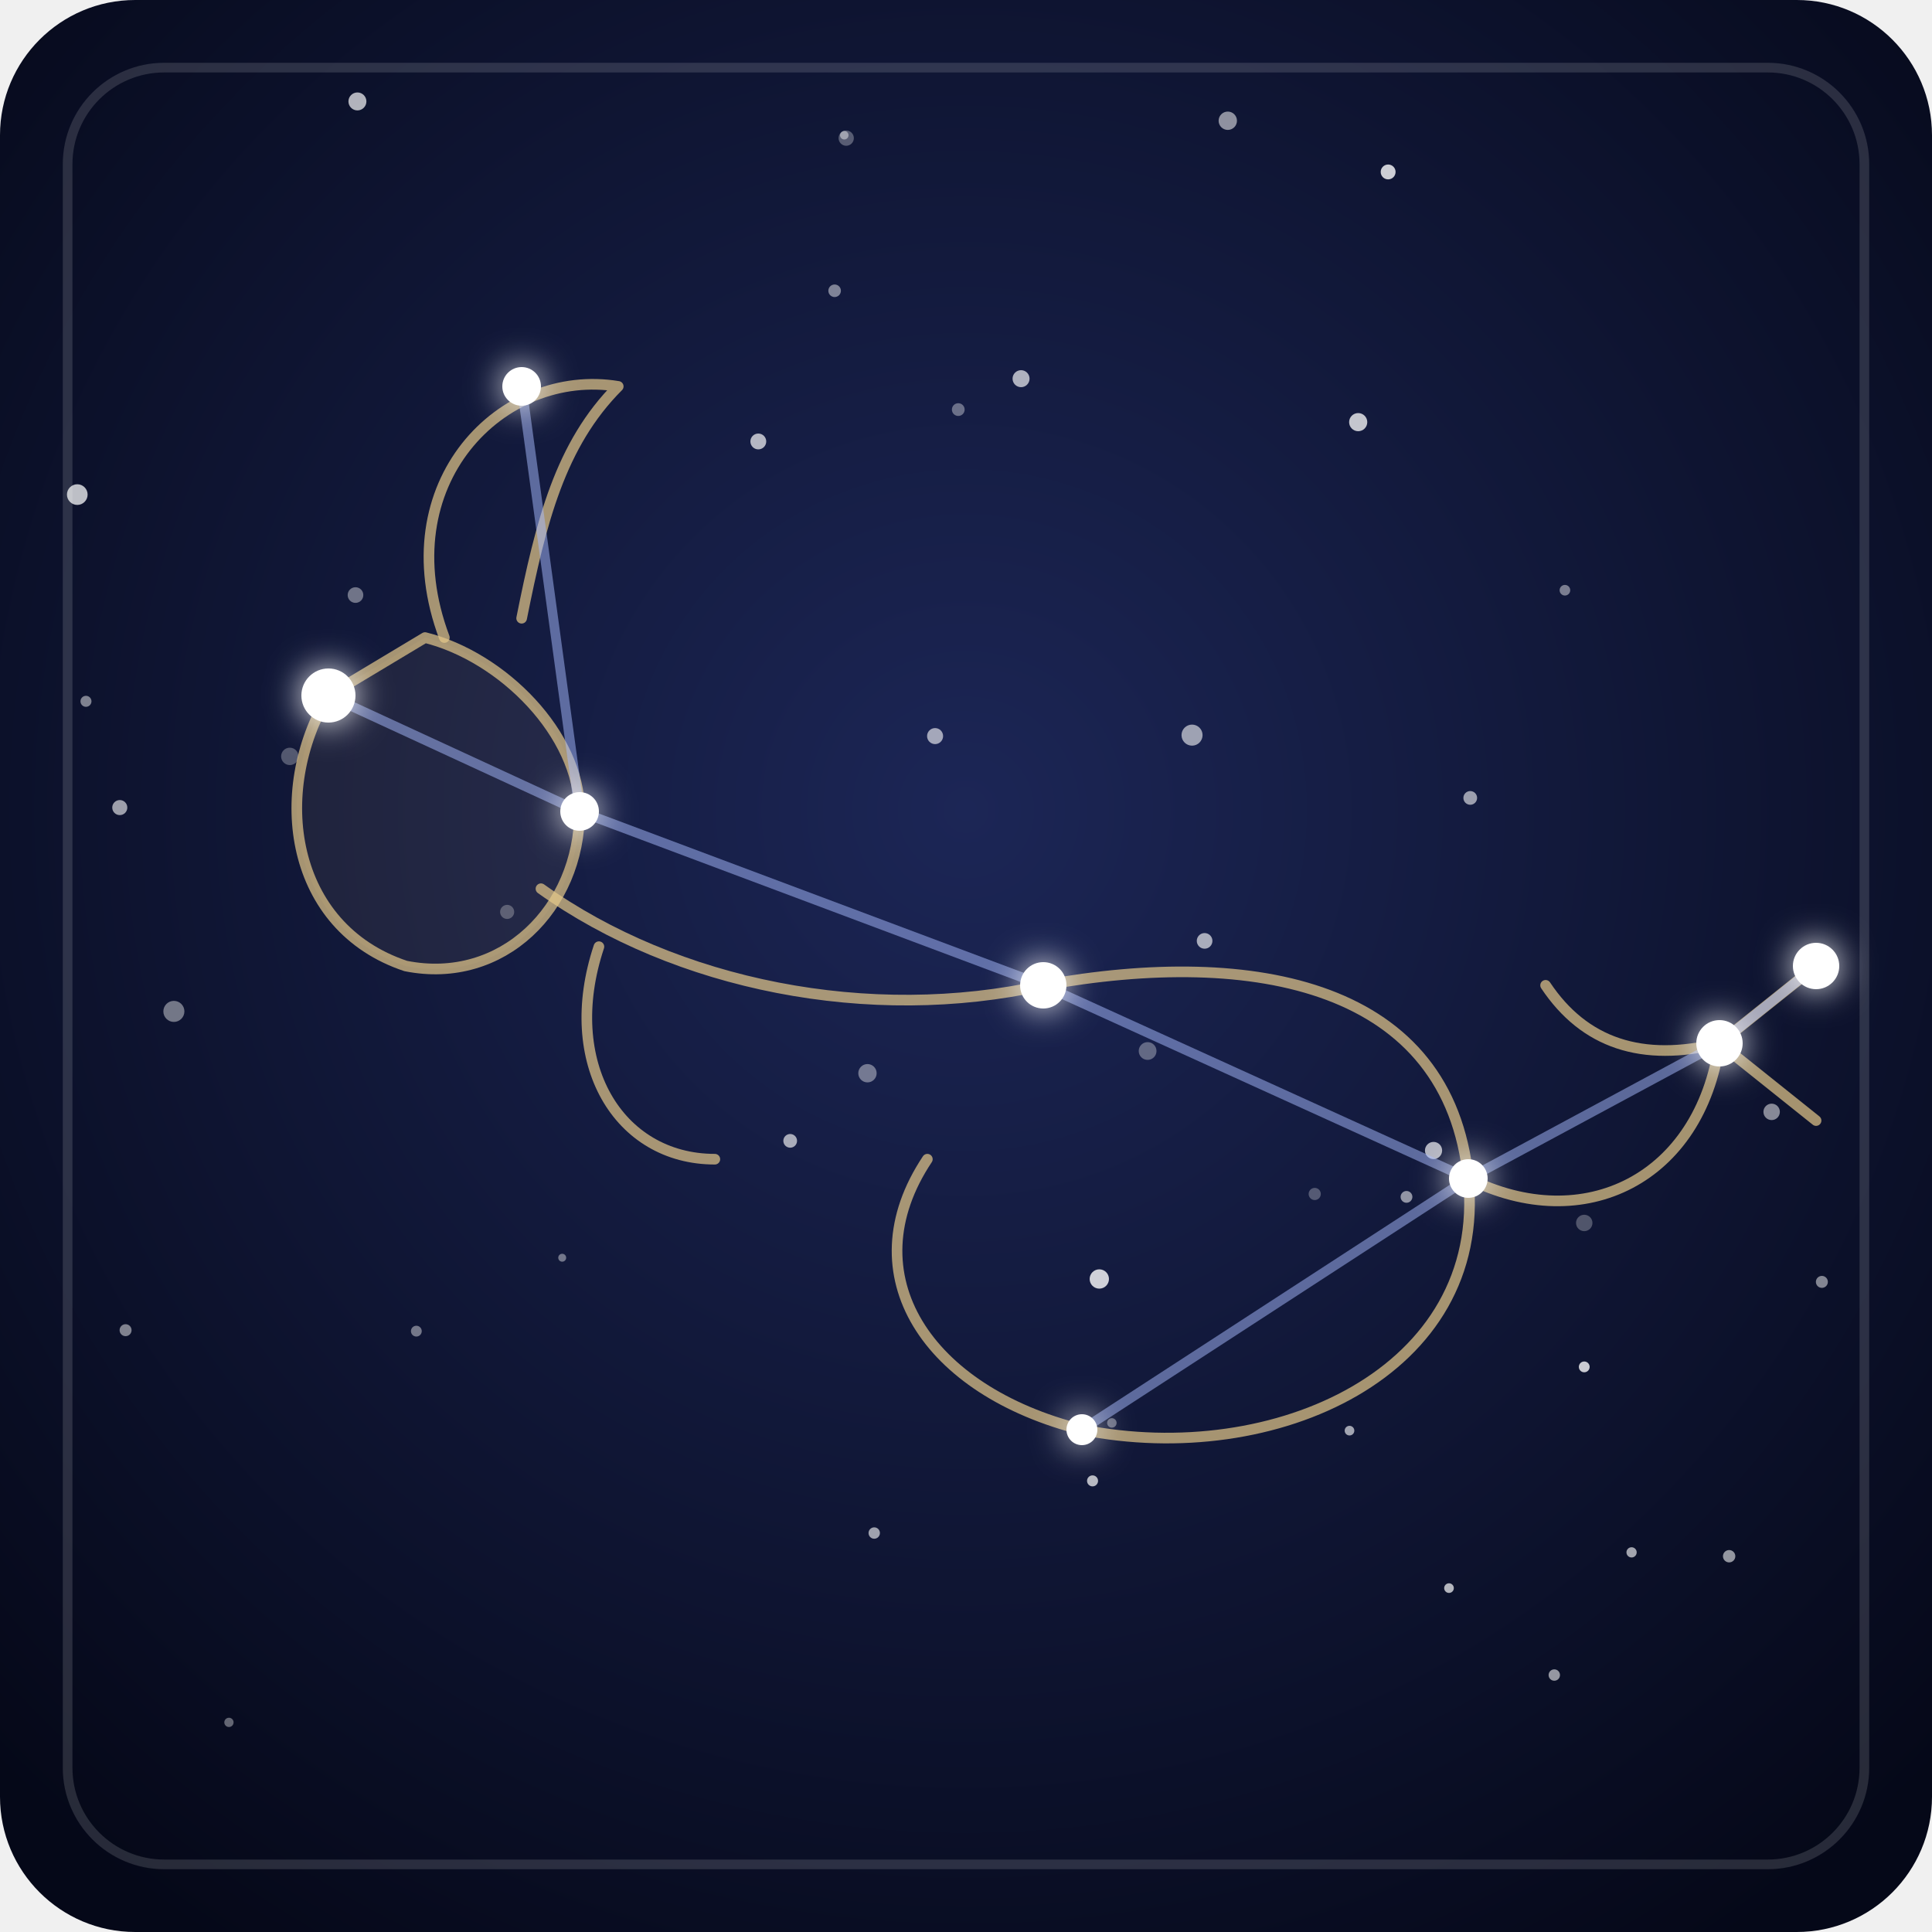
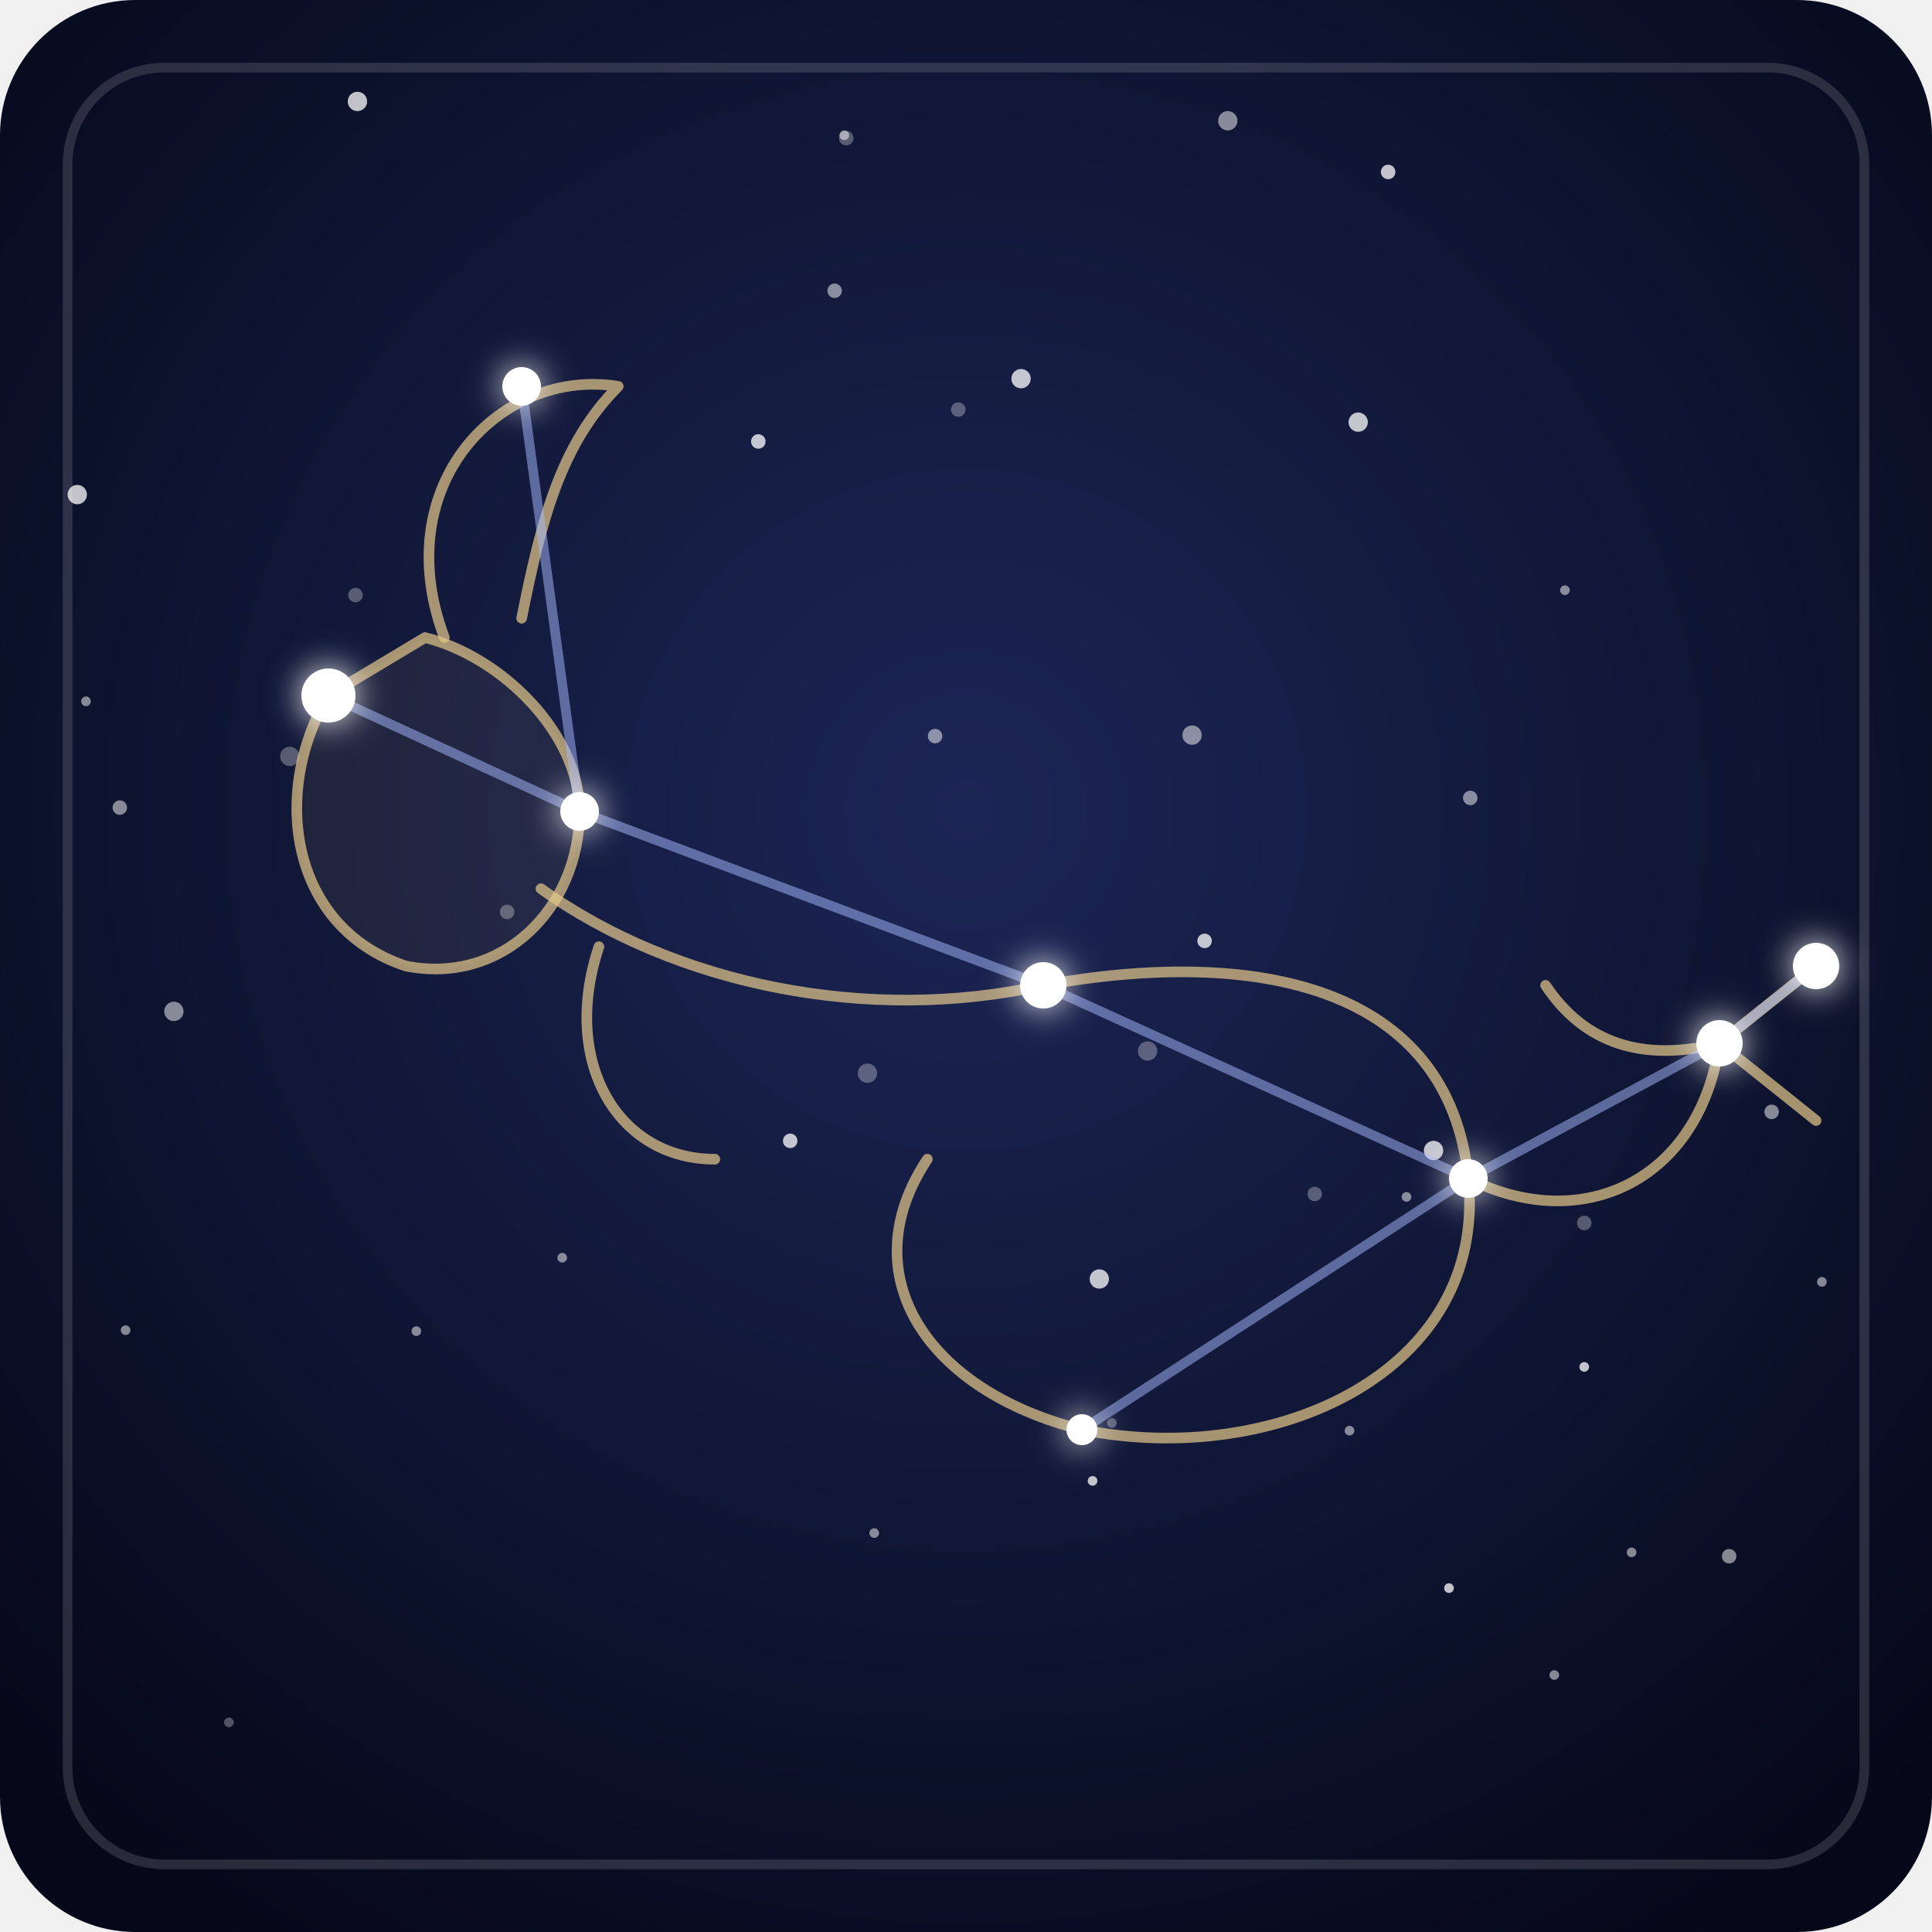
<svg xmlns="http://www.w3.org/2000/svg" viewBox="0 0 200 200">
  <defs>
    <radialGradient id="fondo-capricornio" cx="50%" cy="42%" r="70%">
      <stop offset="0" stop-color="#1c2656" />
      <stop offset="1" stop-color="#050818" />
    </radialGradient>
    <filter id="brillo-capricornio" x="-300%" y="-300%" width="700%" height="700%">
      <feGaussianBlur stdDeviation="1.8" result="halo" />
      <feMerge>
        <feMergeNode in="halo" />
        <feMergeNode in="SourceGraphic" />
      </feMerge>
    </filter>
  </defs>
  <rect width="200" height="200" rx="14" fill="url(#fondo-capricornio)" />
  <rect x="7" y="7" width="186" height="186" rx="10" fill="none" stroke="#ffffff" stroke-opacity="0.14" />
-   <g fill="#ffffff">
-     <circle cx="52.5" cy="94.4" r="0.73" fill-opacity="0.27" />
-     <circle cx="148.4" cy="119.1" r="0.89" fill-opacity="0.67" />
-     <circle cx="168.9" cy="160.7" r="0.53" fill-opacity="0.62" />
-     <circle cx="188.6" cy="132.7" r="0.62" fill-opacity="0.49" />
-     <circle cx="58.2" cy="130.2" r="0.41" fill-opacity="0.41" />
-     <circle cx="87.4" cy="14.0" r="0.44" fill-opacity="0.43" />
-     <circle cx="143.7" cy="17.8" r="0.77" fill-opacity="0.79" />
-     <circle cx="86.4" cy="30.1" r="0.65" fill-opacity="0.46" />
-     <circle cx="113.8" cy="132.4" r="1.00" fill-opacity="0.80" />
-     <circle cx="96.8" cy="76.2" r="0.83" fill-opacity="0.60" />
-     <circle cx="140.6" cy="43.7" r="0.94" fill-opacity="0.75" />
-     <circle cx="164.0" cy="126.6" r="0.85" fill-opacity="0.27" />
-     <circle cx="23.7" cy="178.3" r="0.48" fill-opacity="0.37" />
-     <circle cx="162.0" cy="61.1" r="0.55" fill-opacity="0.44" />
-     <circle cx="105.7" cy="39.2" r="0.88" fill-opacity="0.66" />
-     <circle cx="13.0" cy="137.7" r="0.62" fill-opacity="0.48" />
-     <circle cx="78.5" cy="45.7" r="0.82" fill-opacity="0.68" />
-     <circle cx="12.4" cy="83.6" r="0.78" fill-opacity="0.59" />
-     <circle cx="37.0" cy="10.5" r="0.93" fill-opacity="0.68" />
-     <circle cx="145.6" cy="123.9" r="0.61" fill-opacity="0.54" />
-     <circle cx="124.7" cy="97.4" r="0.81" fill-opacity="0.63" />
-     <circle cx="30.0" cy="78.3" r="0.90" fill-opacity="0.28" />
-     <circle cx="179.0" cy="161.1" r="0.64" fill-opacity="0.56" />
-     <circle cx="36.8" cy="61.6" r="0.81" fill-opacity="0.40" />
-     <circle cx="164.0" cy="141.5" r="0.56" fill-opacity="0.78" />
-     <circle cx="139.7" cy="148.1" r="0.50" fill-opacity="0.61" />
-     <circle cx="123.4" cy="76.1" r="1.09" fill-opacity="0.58" />
-     <circle cx="81.8" cy="118.1" r="0.71" fill-opacity="0.63" />
-     <circle cx="136.1" cy="123.6" r="0.63" fill-opacity="0.28" />
-     <circle cx="183.4" cy="115.1" r="0.85" fill-opacity="0.50" />
-     <circle cx="18.0" cy="104.7" r="1.09" fill-opacity="0.42" />
-     <circle cx="152.2" cy="82.6" r="0.71" fill-opacity="0.58" />
-     <circle cx="113.1" cy="153.3" r="0.57" fill-opacity="0.70" />
-     <circle cx="160.9" cy="173.4" r="0.59" fill-opacity="0.57" />
-     <circle cx="43.1" cy="137.8" r="0.56" fill-opacity="0.42" />
-     <circle cx="99.2" cy="42.4" r="0.66" fill-opacity="0.37" />
-     <circle cx="115.1" cy="147.3" r="0.49" fill-opacity="0.37" />
-     <circle cx="118.8" cy="108.8" r="0.92" fill-opacity="0.33" />
-     <circle cx="89.8" cy="111.1" r="0.95" fill-opacity="0.40" />
-     <circle cx="8.9" cy="72.6" r="0.57" fill-opacity="0.47" />
-     <circle cx="87.6" cy="14.3" r="0.79" fill-opacity="0.30" />
-     <circle cx="8.0" cy="51.2" r="1.07" fill-opacity="0.73" />
-     <circle cx="127.1" cy="12.5" r="0.95" fill-opacity="0.53" />
-     <circle cx="90.5" cy="158.7" r="0.59" fill-opacity="0.60" />
-     <circle cx="150.0" cy="164.4" r="0.50" fill-opacity="0.69" />
-   </g>
+   <path stroke="#ffffff" stroke-opacity="0.3" stroke-width="1.0" stroke-linecap="round" d="M23.7 178.3h0M115.1 147.3h0" />
+   <path stroke="#ffffff" stroke-opacity="0.3" stroke-width="1.5" stroke-linecap="round" d="M52.5 94.4h0M164.0 126.6h0M36.8 61.6h0M136.1 123.6h0M99.2 42.4h0M87.6 14.3h0" />
+   <path stroke="#ffffff" stroke-opacity="0.3" stroke-width="2.0" stroke-linecap="round" d="M30.0 78.3h0M118.8 108.8h0M89.8 111.1h0" />
+   <path stroke="#ffffff" stroke-opacity="0.5" stroke-width="1.0" stroke-linecap="round" d="M168.9 160.7h0M188.6 132.7h0M58.2 130.2h0M87.4 14.0h0M162.0 61.1h0M13.0 137.7h0M145.6 123.9h0M139.7 148.1h0M160.9 173.4h0M43.1 137.8h0M8.9 72.6h0M90.5 158.7h0" />
+   <path stroke="#ffffff" stroke-opacity="0.5" stroke-width="1.5" stroke-linecap="round" d="M86.4 30.1h0M96.8 76.2h0M12.4 83.6h0M179.0 161.1h0M183.4 115.1h0M152.2 82.6h0" />
+   <path stroke="#ffffff" stroke-opacity="0.5" stroke-width="2.0" stroke-linecap="round" d="M123.4 76.1h0M18.0 104.7h0M127.1 12.5h0" />
+   <path stroke="#ffffff" stroke-opacity="0.75" stroke-width="1.0" stroke-linecap="round" d="M164.0 141.5h0M113.1 153.3h0M150.0 164.4h0" />
+   <path stroke="#ffffff" stroke-opacity="0.75" stroke-width="1.5" stroke-linecap="round" d="M143.7 17.8h0M78.5 45.7h0M124.7 97.4h0M81.8 118.1h0" />
+   <path stroke="#ffffff" stroke-opacity="0.75" stroke-width="2.0" stroke-linecap="round" d="M148.4 119.1h0M113.8 132.4h0M140.6 43.7h0M105.7 39.2h0M37.0 10.5h0M8.0 51.2h0" />
  <g fill="none" stroke="#e6c98b" stroke-opacity="0.7" stroke-width="1.1" stroke-linecap="round" stroke-linejoin="round">
    <path d="M34 72 C28 82 30 96 42 100 C52 102 60 94 60 84 C60 76 52 68 44 66 Z" fill="#e6c98b" fill-opacity="0.07" />
    <path d="M46 66 C40 50 52 38 64 40 C58 46 56 54 54 64" />
    <path d="M56 92 C70 102 90 106 108 102 C130 98 150 102 152 122 C154 142 132 152 112 148 C96 144 88 132 96 120" />
    <path d="M152 122 C164 128 176 122 178 108 C170 110 164 108 160 102" />
    <path d="M178 108 L188 100 M178 108 L188 116" />
    <path d="M62 98 C58 110 64 120 74 120" />
  </g>
  <g stroke="#a9bcff" stroke-width="1" stroke-opacity="0.5" stroke-linecap="round">
    <line x1="34" y1="72" x2="60" y2="84" />
    <line x1="54" y1="40" x2="60" y2="84" />
    <line x1="60" y1="84" x2="108" y2="102" />
    <line x1="108" y1="102" x2="152" y2="122" />
    <line x1="152" y1="122" x2="112" y2="148" />
    <line x1="152" y1="122" x2="178" y2="108" />
    <line x1="178" y1="108" x2="188" y2="100" />
  </g>
  <g fill="#ffffff" filter="url(#brillo-capricornio)">
    <circle cx="34" cy="72" r="2.8" />
    <circle cx="54" cy="40" r="2.0" />
    <circle cx="60" cy="84" r="2.0" />
    <circle cx="108" cy="102" r="2.4" />
    <circle cx="152" cy="122" r="2.0" />
    <circle cx="112" cy="148" r="1.6" />
    <circle cx="188" cy="100" r="2.4" />
    <circle cx="178" cy="108" r="2.4" />
  </g>
</svg>
